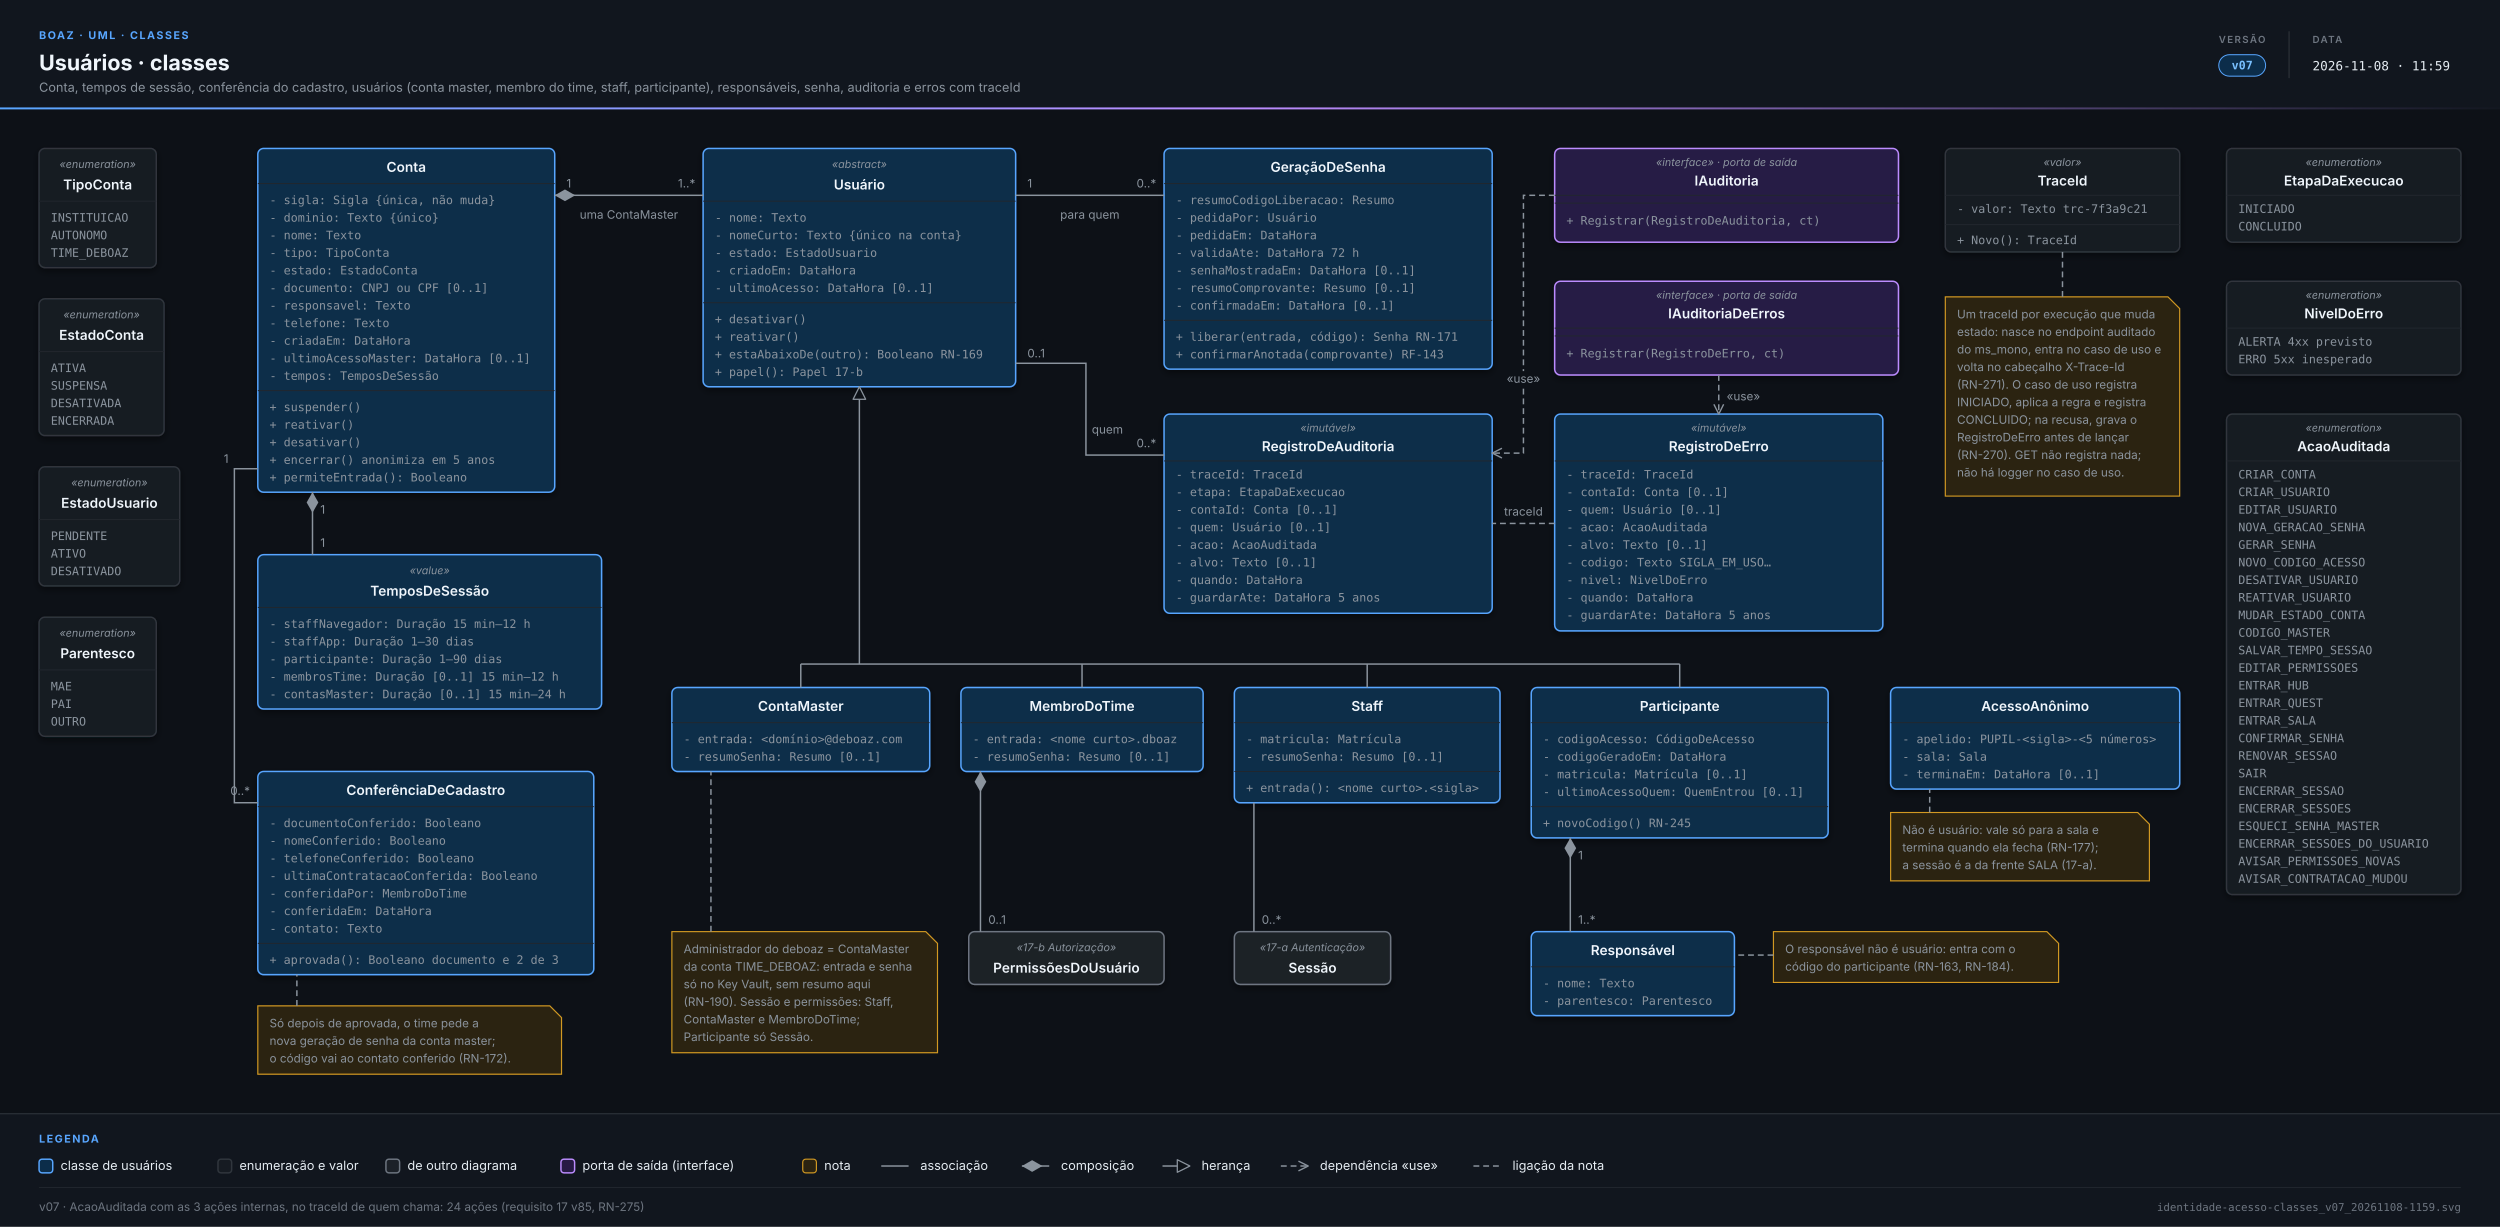
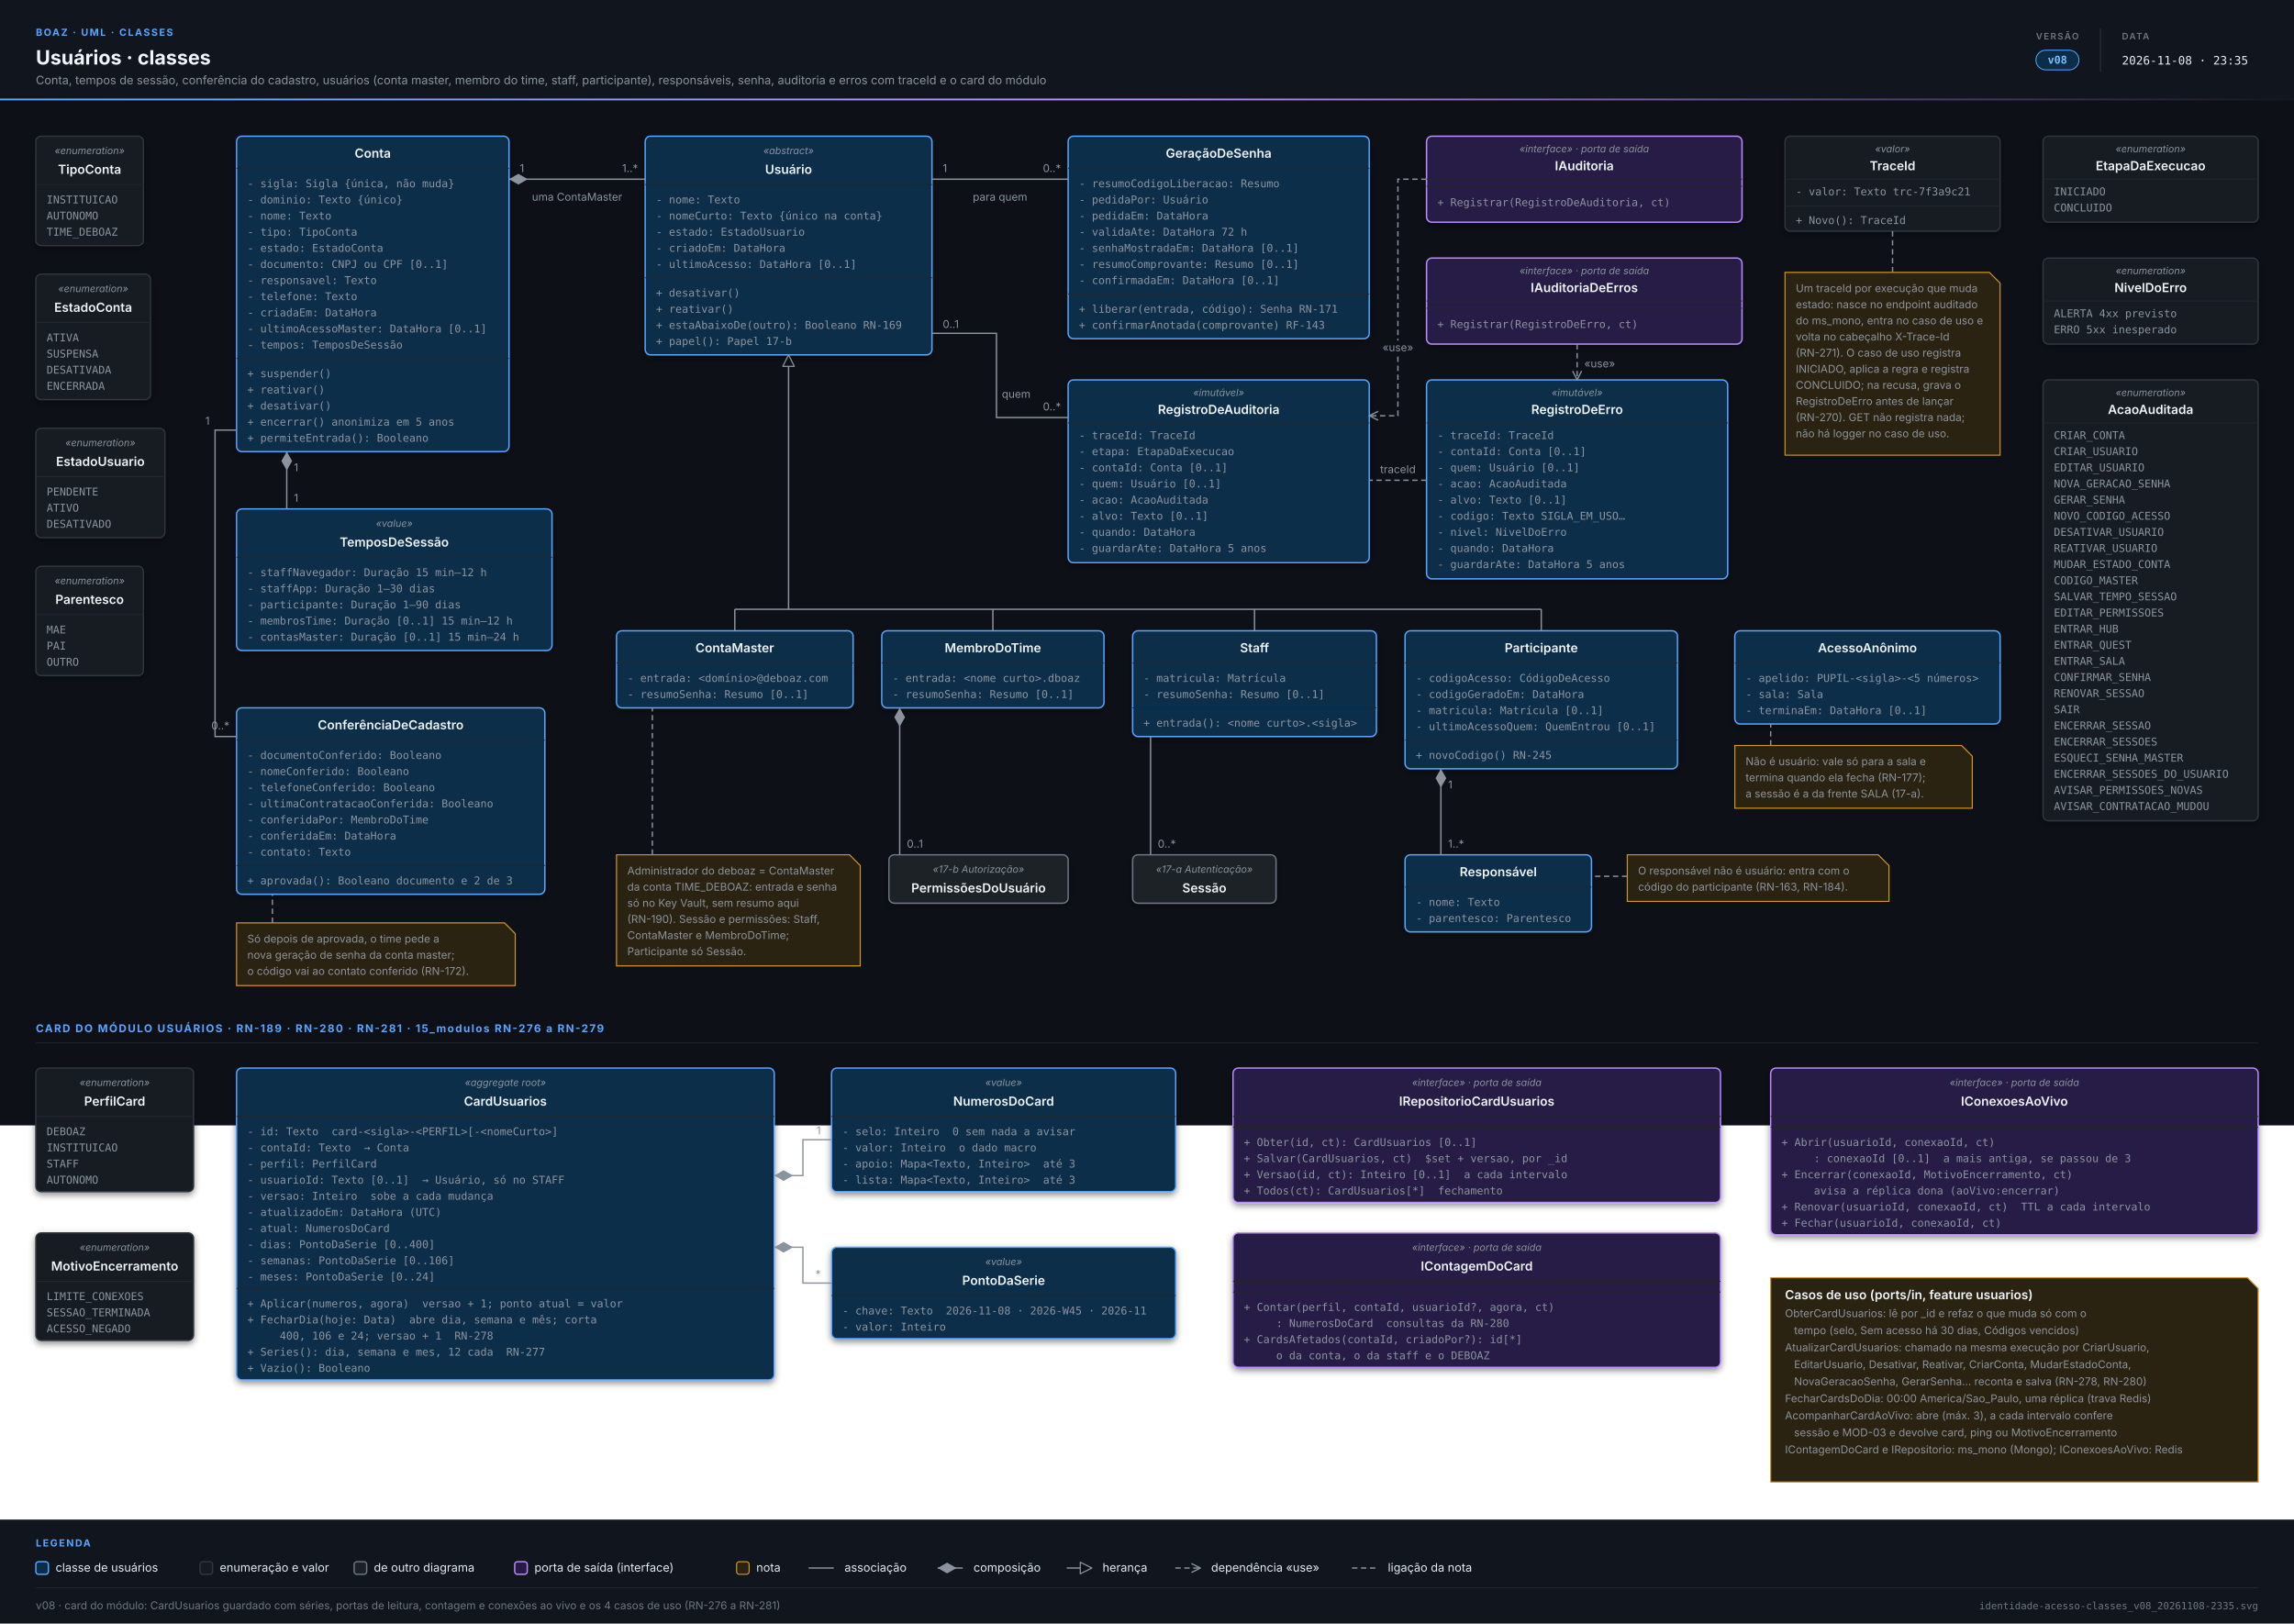
- <svg xmlns="http://www.w3.org/2000/svg" viewBox="0 0 2560 1256" width="2560" height="1256">
+ <svg xmlns="http://www.w3.org/2000/svg" viewBox="0 0 2560 1812" width="2560" height="1812">
  <style>
    /* ── base ─────────────────────────────────────────── */
    .bg            { fill: #0d1117; }
    :root          { background: #0d1117; } /* aberto sozinho no navegador, o fundo escuro cobre a janela toda */
    text           { font-family: Inter, "Segoe UI", Roboto, "Helvetica Neue", Helvetica, Arial, sans-serif; font-size: 13px; fill: #e6edf3; }
    .title         { font-size: 22px; font-weight: 700; fill: #f0f6fc; }
    .subtitle      { font-size: 13px; fill: #8b949e; }
    .section       { font-size: 12px; font-weight: 700; letter-spacing: 0.12em; fill: #58a6ff; }
    .label         { font-size: 13px; fill: #e6edf3; }
    .label-strong  { font-size: 14px; font-weight: 600; fill: #f0f6fc; }
    .label-underline { text-decoration: underline; }
    .muted         { font-size: 12px; fill: #8b949e; }
    .mono          { font-family: "JetBrains Mono", "SF Mono", Menlo, Consolas, monospace; font-size: 12px; fill: #8b949e; }
    .divider       { stroke: #21262d; stroke-width: 1; }
    .panel         { fill: #10151c; stroke: #21262d; stroke-width: 1; }

    /* ── nós: uma cor por papel, no máximo 4 por diagrama ── */
    .node          { fill: #161b22; stroke: #30363d; stroke-width: 1.5; }
    .node-face     { fill: #21262d; stroke: #30363d; stroke-width: 1.5; stroke-linejoin: round; }
    .node-blue     { fill: #0c2d4a; stroke: #58a6ff; stroke-width: 1.5; }
    .node-green    { fill: #0f2e1b; stroke: #3fb950; stroke-width: 1.5; }
    .node-purple   { fill: #271a45; stroke: #bc8cff; stroke-width: 1.5; }
    .node-orange   { fill: #3a2410; stroke: #f0883e; stroke-width: 1.5; }
    .node-red      { fill: #3b1219; stroke: #f85149; stroke-width: 1.5; }
    .node-external { fill: #1c2128; stroke: #6e7681; stroke-width: 1.5; }

    /* ── fronteiras (conta, região, rede, módulo) ─────── */
    .boundary       { fill: #161b22; fill-opacity: 0.35; stroke: #484f58; stroke-width: 1.2; stroke-dasharray: 6 4; }
    .boundary-label { font-size: 11px; font-weight: 600; letter-spacing: 0.08em; fill: #8b949e; }

    /* ── arestas e comunicação ─────────────────────────── */
    .edge          { fill: none; stroke: #8b949e; stroke-width: 1.5; }
    .edge-accent   { fill: none; stroke: #58a6ff; stroke-width: 1.8; }
    .edge-async    { stroke-dasharray: 6 4; }
    .edge-data     { stroke-dasharray: 1 5; stroke-linecap: round; stroke-width: 2.2; }
    .edge-label-bg { fill: #0d1117; }
    .arrow-head    { fill: #8b949e; }
    .arrow-accent  { fill: #58a6ff; }
    .lifeline      { stroke: #30363d; stroke-width: 1.2; stroke-dasharray: 4 4; }
    .chip          { fill: #21262d; stroke: #30363d; stroke-width: 1; }
    .chip-text     { font-family: "JetBrains Mono", "SF Mono", Menlo, Consolas, monospace; font-size: 11px; fill: #c9d1d9; }

    /* ── ícones neutros (#ic-*, #uml-*) ───────────────── */
    .ico           { fill: none; stroke: #c9d1d9; stroke-width: 1.5; stroke-linecap: round; stroke-linejoin: round; }
    .ico-fill      { fill: #c9d1d9; }
    .ico-solid     { fill: #161b22; stroke: #c9d1d9; stroke-width: 1.5; stroke-linejoin: round; }

    /* ── notação UML ───────────────────────────────────── */
    .ink           { fill: #e6edf3; }
    .ink-ring      { fill: none; stroke: #e6edf3; stroke-width: 1.5; }
    .node-note     { fill: #2b2311; stroke: #d29922; stroke-width: 1.2; }
    .uml-keyword   { font-size: 11px; font-style: italic; fill: #8b949e; }
    .activation    { fill: #21262d; stroke: #8b949e; stroke-width: 1.2; }
    .frame-tag     { fill: #21262d; stroke: #484f58; stroke-width: 1.2; }
    .frame-op      { font-size: 11px; font-weight: 700; fill: #c9d1d9; }
    .arrow-open    { fill: none; stroke: #8b949e; stroke-width: 1.4; stroke-linejoin: round; }
    .arrow-hollow  { fill: #0d1117; stroke: #8b949e; stroke-width: 1.2; stroke-linejoin: round; }

    /* ── marca d'água: topo e rodapé (seção 7) ────────── */
    .wm-band       { fill: #11161e; }
    .wm-accent     { fill: url(#marca-acento); }
    .wm-sep        { stroke: #30363d; stroke-width: 1; }
    .wm-frame      { fill: none; stroke: #30363d; stroke-width: 1; }
    .wm-eyebrow    { font-size: 11px; font-weight: 700; letter-spacing: 0.14em; fill: #58a6ff; }
    .wm-meta-label { font-size: 10px; font-weight: 600; letter-spacing: 0.14em; fill: #6e7681; }
    .wm-meta-value { font-family: "JetBrains Mono", "SF Mono", Menlo, Consolas, monospace; font-size: 13px; fill: #e6edf3; }
    .wm-badge      { fill: #0c2d4a; stroke: #58a6ff; stroke-width: 1; }
    .wm-badge-text { font-family: "JetBrains Mono", "SF Mono", Menlo, Consolas, monospace; font-size: 12px; font-weight: 700; fill: #79c0ff; }
    .wm-file       { font-family: "JetBrains Mono", "SF Mono", Menlo, Consolas, monospace; font-size: 11px; fill: #6e7681; }
    .footer        { font-size: 12px; fill: #6e7681; }
  </style>
  <defs>
    <marker id="seta" viewBox="0 0 10 10" refX="9" refY="5" markerWidth="7" markerHeight="7" orient="auto-start-reverse">
      <path d="M0,0 L10,5 L0,10 z" class="arrow-head" />
    </marker>
    <marker id="seta-destaque" viewBox="0 0 10 10" refX="9" refY="5" markerWidth="7" markerHeight="7" orient="auto-start-reverse">
      <path d="M0,0 L10,5 L0,10 z" class="arrow-accent" />
    </marker>
    <marker id="seta-aberta" viewBox="-1 -1 12 12" refX="10" refY="5" markerWidth="8" markerHeight="8" orient="auto-start-reverse">
      <path d="M0,0 L10,5 L0,10" class="arrow-open" />
    </marker>
    <marker id="heranca" viewBox="-1 -1 14 14" refX="12" refY="6" markerWidth="10" markerHeight="10" orient="auto-start-reverse">
      <path d="M0,0 L12,6 L0,12 z" class="arrow-hollow" />
    </marker>
    <marker id="extensao" viewBox="-1 -1 14 14" refX="12" refY="6" markerWidth="10" markerHeight="10" orient="auto-start-reverse">
      <path d="M0,0 L12,6 L0,12 z" class="arrow-head" />
    </marker>
    <marker id="composicao" viewBox="-1 -1 16 10" refX="14" refY="4" markerWidth="16" markerHeight="11" orient="auto-start-reverse">
      <path d="M0,4 L7,0 L14,4 L7,8 z" class="arrow-head" />
    </marker>
    <marker id="agregacao" viewBox="-1 -1 16 10" refX="14" refY="4" markerWidth="16" markerHeight="11" orient="auto-start-reverse">
      <path d="M0,4 L7,0 L14,4 L7,8 z" class="arrow-hollow" />
    </marker>
    <marker id="er-um" viewBox="0 0 16 12" refX="16" refY="6" markerWidth="16" markerHeight="12" markerUnits="userSpaceOnUse" orient="auto-start-reverse">
      <path d="M6,0 V12 M10,0 V12" class="arrow-open" />
    </marker>
    <marker id="er-muitos" viewBox="0 0 16 12" refX="16" refY="6" markerWidth="16" markerHeight="12" markerUnits="userSpaceOnUse" orient="auto-start-reverse">
      <path d="M4,0 V12 M6,6 L16,0 M6,6 L16,12" class="arrow-open" />
    </marker>
    <filter id="sombra" x="-10%" y="-10%" width="120%" height="140%">
      <feDropShadow dx="0" dy="3" stdDeviation="4" flood-color="#000000" flood-opacity="0.45" />
    </filter>
    <linearGradient id="marca-acento" x1="0" y1="0" x2="1" y2="0">
      <stop offset="0" stop-color="#58a6ff" />
      <stop offset="0.5" stop-color="#bc8cff" />
      <stop offset="1" stop-color="#bc8cff" stop-opacity="0" />
    </linearGradient>
  </defs>
  <rect class="bg" x="0" y="0" width="2560" height="1256" />
  <g id="marca-topo">
    <rect class="wm-band" x="0" y="0" width="2560" height="112" />
    <rect class="wm-accent" x="0" y="110" width="2560" height="2" />
    <text class="wm-eyebrow" x="40" y="40">BOAZ · UML · CLASSES</text>
    <text class="title" x="40" y="72">Usuários · classes</text>
-     <text class="subtitle" x="40" y="94">Conta, tempos de sessão, conferência do cadastro, usuários (conta master, membro do time, staff, participante), responsáveis, senha, auditoria e erros com traceId</text>
+     <text class="subtitle" x="40" y="94">Conta, tempos de sessão, conferência do cadastro, usuários (conta master, membro do time, staff, participante), responsáveis, senha, auditoria e erros com traceId e o card do módulo</text>
    <text class="wm-meta-label" x="2272" y="44">VERSÃO</text>
    <rect class="wm-badge" x="2272" y="56" width="48" height="22" rx="11" />
-     <text class="wm-badge-text" x="2296" y="71" text-anchor="middle">v07</text>
+     <text class="wm-badge-text" x="2296" y="71" text-anchor="middle">v08</text>
    <line class="wm-sep" x1="2344" y1="32" x2="2344" y2="80" />
    <text class="wm-meta-label" x="2368" y="44">DATA</text>
-     <text class="wm-meta-value" x="2368" y="72">2026-11-08 · 11:59</text>
+     <text class="wm-meta-value" x="2368" y="72">2026-11-08 · 23:35</text>
  </g>
  <g id="desenho" transform="translate(0,152)">
    <g id="tipo-conta" filter="url(#sombra)">
      <rect class="node" x="40" y="0" width="120" height="122" rx="6" />
    </g>
    <text class="uml-keyword" x="100.0" y="20" text-anchor="middle">«enumeration»</text>
    <text class="label-strong" x="100.0" y="42" text-anchor="middle">TipoConta</text>
    <line class="divider" x1="40" y1="54" x2="160" y2="54" />
    <text class="mono" x="52" y="75">INSTITUICAO</text>
    <text class="mono" x="52" y="93">AUTONOMO</text>
    <text class="mono" x="52" y="111">TIME_DEBOAZ</text>
    <g id="estado-conta" filter="url(#sombra)">
      <rect class="node" x="40" y="154" width="128" height="140" rx="6" />
    </g>
    <text class="uml-keyword" x="104.0" y="174" text-anchor="middle">«enumeration»</text>
    <text class="label-strong" x="104.0" y="196" text-anchor="middle">EstadoConta</text>
    <line class="divider" x1="40" y1="208" x2="168" y2="208" />
    <text class="mono" x="52" y="229">ATIVA</text>
    <text class="mono" x="52" y="247">SUSPENSA</text>
    <text class="mono" x="52" y="265">DESATIVADA</text>
    <text class="mono" x="52" y="283">ENCERRADA</text>
    <g id="estado-usuario" filter="url(#sombra)">
      <rect class="node" x="40" y="326" width="144" height="122" rx="6" />
    </g>
    <text class="uml-keyword" x="112.0" y="346" text-anchor="middle">«enumeration»</text>
    <text class="label-strong" x="112.0" y="368" text-anchor="middle">EstadoUsuario</text>
    <line class="divider" x1="40" y1="380" x2="184" y2="380" />
    <text class="mono" x="52" y="401">PENDENTE</text>
    <text class="mono" x="52" y="419">ATIVO</text>
    <text class="mono" x="52" y="437">DESATIVADO</text>
    <g id="parentesco" filter="url(#sombra)">
      <rect class="node" x="40" y="480" width="120" height="122" rx="6" />
    </g>
    <text class="uml-keyword" x="100.0" y="500" text-anchor="middle">«enumeration»</text>
    <text class="label-strong" x="100.0" y="522" text-anchor="middle">Parentesco</text>
    <line class="divider" x1="40" y1="534" x2="160" y2="534" />
    <text class="mono" x="52" y="555">MAE</text>
    <text class="mono" x="52" y="573">PAI</text>
    <text class="mono" x="52" y="591">OUTRO</text>
    <g id="conta" filter="url(#sombra)">
      <rect class="node-blue" x="264" y="0" width="304" height="352" rx="6" />
    </g>
    <text class="label-strong" x="416.0" y="24" text-anchor="middle">Conta</text>
    <line class="divider" x1="264" y1="36" x2="568" y2="36" />
    <text class="mono" x="276" y="57">- sigla: Sigla {única, não muda}</text>
    <text class="mono" x="276" y="75">- dominio: Texto {único}</text>
    <text class="mono" x="276" y="93">- nome: Texto</text>
    <text class="mono" x="276" y="111">- tipo: TipoConta</text>
    <text class="mono" x="276" y="129">- estado: EstadoConta</text>
    <text class="mono" x="276" y="147">- documento: CNPJ ou CPF [0..1]</text>
    <text class="mono" x="276" y="165">- responsavel: Texto</text>
    <text class="mono" x="276" y="183">- telefone: Texto</text>
    <text class="mono" x="276" y="201">- criadaEm: DataHora</text>
    <text class="mono" x="276" y="219">- ultimoAcessoMaster: DataHora [0..1]</text>
    <text class="mono" x="276" y="237">- tempos: TemposDeSessão</text>
    <line class="divider" x1="264" y1="248" x2="568" y2="248" />
    <text class="mono" x="276" y="269">+ suspender()</text>
    <text class="mono" x="276" y="287">+ reativar()</text>
    <text class="mono" x="276" y="305">+ desativar()</text>
    <text class="mono" x="276" y="323">+ encerrar()  anonimiza em 5 anos</text>
    <text class="mono" x="276" y="341">+ permiteEntrada(): Booleano</text>
    <g id="tempos" filter="url(#sombra)">
      <rect class="node-blue" x="264" y="416" width="352" height="158" rx="6" />
    </g>
    <text class="uml-keyword" x="440.0" y="436" text-anchor="middle">«value»</text>
    <text class="label-strong" x="440.0" y="458" text-anchor="middle">TemposDeSessão</text>
    <line class="divider" x1="264" y1="470" x2="616" y2="470" />
    <text class="mono" x="276" y="491">- staffNavegador: Duração  15 min–12 h</text>
    <text class="mono" x="276" y="509">- staffApp: Duração  1–30 dias</text>
    <text class="mono" x="276" y="527">- participante: Duração  1–90 dias</text>
    <text class="mono" x="276" y="545">- membrosTime: Duração [0..1]  15 min–12 h</text>
    <text class="mono" x="276" y="563">- contasMaster: Duração [0..1]  15 min–24 h</text>
    <g id="conferencia" filter="url(#sombra)">
      <rect class="node-blue" x="264" y="638" width="344" height="208" rx="6" />
    </g>
    <text class="label-strong" x="436.0" y="662" text-anchor="middle">ConferênciaDeCadastro</text>
    <line class="divider" x1="264" y1="674" x2="608" y2="674" />
    <text class="mono" x="276" y="695">- documentoConferido: Booleano</text>
    <text class="mono" x="276" y="713">- nomeConferido: Booleano</text>
    <text class="mono" x="276" y="731">- telefoneConferido: Booleano</text>
    <text class="mono" x="276" y="749">- ultimaContratacaoConferida: Booleano</text>
    <text class="mono" x="276" y="767">- conferidaPor: MembroDoTime</text>
    <text class="mono" x="276" y="785">- conferidaEm: DataHora</text>
    <text class="mono" x="276" y="803">- contato: Texto</text>
    <line class="divider" x1="264" y1="814" x2="608" y2="814" />
    <text class="mono" x="276" y="835">+ aprovada(): Booleano  documento e 2 de 3</text>
    <g id="usuario" filter="url(#sombra)">
      <rect class="node-blue" x="720" y="0" width="320" height="244" rx="6" />
    </g>
    <text class="uml-keyword" x="880.0" y="20" text-anchor="middle">«abstract»</text>
    <text class="label-strong" x="880.0" y="42" text-anchor="middle">Usuário</text>
    <line class="divider" x1="720" y1="54" x2="1040" y2="54" />
    <text class="mono" x="732" y="75">- nome: Texto</text>
    <text class="mono" x="732" y="93">- nomeCurto: Texto {único na conta}</text>
    <text class="mono" x="732" y="111">- estado: EstadoUsuario</text>
    <text class="mono" x="732" y="129">- criadoEm: DataHora</text>
    <text class="mono" x="732" y="147">- ultimoAcesso: DataHora [0..1]</text>
    <line class="divider" x1="720" y1="158" x2="1040" y2="158" />
    <text class="mono" x="732" y="179">+ desativar()</text>
    <text class="mono" x="732" y="197">+ reativar()</text>
    <text class="mono" x="732" y="215">+ estaAbaixoDe(outro): Booleano  RN-169</text>
    <text class="mono" x="732" y="233">+ papel(): Papel  17-b</text>
    <g id="geracao" filter="url(#sombra)">
      <rect class="node-blue" x="1192" y="0" width="336" height="226" rx="6" />
    </g>
    <text class="label-strong" x="1360.0" y="24" text-anchor="middle">GeraçãoDeSenha</text>
    <line class="divider" x1="1192" y1="36" x2="1528" y2="36" />
    <text class="mono" x="1204" y="57">- resumoCodigoLiberacao: Resumo</text>
    <text class="mono" x="1204" y="75">- pedidaPor: Usuário</text>
    <text class="mono" x="1204" y="93">- pedidaEm: DataHora</text>
    <text class="mono" x="1204" y="111">- validaAte: DataHora  72 h</text>
    <text class="mono" x="1204" y="129">- senhaMostradaEm: DataHora [0..1]</text>
    <text class="mono" x="1204" y="147">- resumoComprovante: Resumo [0..1]</text>
    <text class="mono" x="1204" y="165">- confirmadaEm: DataHora [0..1]</text>
    <line class="divider" x1="1192" y1="176" x2="1528" y2="176" />
    <text class="mono" x="1204" y="197">+ liberar(entrada, código): Senha  RN-171</text>
    <text class="mono" x="1204" y="215">+ confirmarAnotada(comprovante)  RF-143</text>
    <g id="auditoria" filter="url(#sombra)">
      <rect class="node-blue" x="1192" y="272" width="336" height="204" rx="6" />
    </g>
    <text class="uml-keyword" x="1360.0" y="290" text-anchor="middle">«imutável»</text>
    <text class="label-strong" x="1360.0" y="310" text-anchor="middle">RegistroDeAuditoria</text>
    <line class="divider" x1="1192" y1="320" x2="1528" y2="320" />
    <text class="mono" x="1204" y="338">- traceId: TraceId</text>
    <text class="mono" x="1204" y="356">- etapa: EtapaDaExecucao</text>
    <text class="mono" x="1204" y="374">- contaId: Conta [0..1]</text>
    <text class="mono" x="1204" y="392">- quem: Usuário [0..1]</text>
    <text class="mono" x="1204" y="410">- acao: AcaoAuditada</text>
    <text class="mono" x="1204" y="428">- alvo: Texto [0..1]</text>
    <text class="mono" x="1204" y="446">- quando: DataHora</text>
    <text class="mono" x="1204" y="464">- guardarAte: DataHora  5 anos</text>
    <g id="registro-erro" filter="url(#sombra)">
      <rect class="node-blue" x="1592" y="272" width="336" height="222" rx="6" />
    </g>
    <text class="uml-keyword" x="1760.0" y="290" text-anchor="middle">«imutável»</text>
    <text class="label-strong" x="1760.0" y="310" text-anchor="middle">RegistroDeErro</text>
    <line class="divider" x1="1592" y1="320" x2="1928" y2="320" />
    <text class="mono" x="1604" y="338">- traceId: TraceId</text>
    <text class="mono" x="1604" y="356">- contaId: Conta [0..1]</text>
    <text class="mono" x="1604" y="374">- quem: Usuário [0..1]</text>
    <text class="mono" x="1604" y="392">- acao: AcaoAuditada</text>
    <text class="mono" x="1604" y="410">- alvo: Texto [0..1]</text>
    <text class="mono" x="1604" y="428">- codigo: Texto  SIGLA_EM_USO…</text>
    <text class="mono" x="1604" y="446">- nivel: NivelDoErro</text>
    <text class="mono" x="1604" y="464">- quando: DataHora</text>
    <text class="mono" x="1604" y="482">- guardarAte: DataHora  5 anos</text>
    <g id="porta-auditoria" filter="url(#sombra)">
      <rect class="node-purple" x="1592" y="0" width="352" height="96" rx="6" />
    </g>
    <text class="uml-keyword" x="1768.0" y="18" text-anchor="middle">«interface» · porta de saída</text>
    <text class="label-strong" x="1768.0" y="38" text-anchor="middle">IAuditoria</text>
    <line class="divider" x1="1592" y1="48" x2="1944" y2="48" />
    <line class="divider" x1="1592" y1="56" x2="1944" y2="56" />
    <text class="mono" x="1604" y="78">+ Registrar(RegistroDeAuditoria, ct)</text>
    <g id="porta-auditoria-erros" filter="url(#sombra)">
      <rect class="node-purple" x="1592" y="136" width="352" height="96" rx="6" />
    </g>
    <text class="uml-keyword" x="1768.0" y="154" text-anchor="middle">«interface» · porta de saída</text>
    <text class="label-strong" x="1768.0" y="174" text-anchor="middle">IAuditoriaDeErros</text>
    <line class="divider" x1="1592" y1="184" x2="1944" y2="184" />
    <line class="divider" x1="1592" y1="192" x2="1944" y2="192" />
    <text class="mono" x="1604" y="214">+ Registrar(RegistroDeErro, ct)</text>
    <g id="trace-id" filter="url(#sombra)">
      <rect class="node" x="1992" y="0" width="240" height="106" rx="6" />
    </g>
    <text class="uml-keyword" x="2112.0" y="18" text-anchor="middle">«valor»</text>
    <text class="label-strong" x="2112.0" y="38" text-anchor="middle">TraceId</text>
    <line class="divider" x1="1992" y1="48" x2="2232" y2="48" />
    <text class="mono" x="2004" y="66">- valor: Texto  trc-7f3a9c21</text>
    <line class="divider" x1="1992" y1="78" x2="2232" y2="78" />
    <text class="mono" x="2004" y="98">+ Novo(): TraceId</text>
    <g id="etapa-execucao" filter="url(#sombra)">
      <rect class="node" x="2280" y="0" width="240" height="96" rx="6" />
    </g>
    <text class="uml-keyword" x="2400.0" y="18" text-anchor="middle">«enumeration»</text>
    <text class="label-strong" x="2400.0" y="38" text-anchor="middle">EtapaDaExecucao</text>
    <line class="divider" x1="2280" y1="48" x2="2520" y2="48" />
    <text class="mono" x="2292" y="66">INICIADO</text>
    <text class="mono" x="2292" y="84">CONCLUIDO</text>
    <g id="nivel-erro" filter="url(#sombra)">
      <rect class="node" x="2280" y="136" width="240" height="96" rx="6" />
    </g>
    <text class="uml-keyword" x="2400.0" y="154" text-anchor="middle">«enumeration»</text>
    <text class="label-strong" x="2400.0" y="174" text-anchor="middle">NivelDoErro</text>
    <line class="divider" x1="2280" y1="184" x2="2520" y2="184" />
    <text class="mono" x="2292" y="202">ALERTA  4xx previsto</text>
    <text class="mono" x="2292" y="220">ERRO  5xx inesperado</text>
    <g id="acao-auditada" filter="url(#sombra)">
      <rect class="node" x="2280" y="272" width="240" height="492" rx="6" />
    </g>
    <text class="uml-keyword" x="2400.0" y="290" text-anchor="middle">«enumeration»</text>
    <text class="label-strong" x="2400.0" y="310" text-anchor="middle">AcaoAuditada</text>
    <line class="divider" x1="2280" y1="320" x2="2520" y2="320" />
    <text class="mono" x="2292" y="338">CRIAR_CONTA</text>
    <text class="mono" x="2292" y="356">CRIAR_USUARIO</text>
    <text class="mono" x="2292" y="374">EDITAR_USUARIO</text>
    <text class="mono" x="2292" y="392">NOVA_GERACAO_SENHA</text>
    <text class="mono" x="2292" y="410">GERAR_SENHA</text>
    <text class="mono" x="2292" y="428">NOVO_CODIGO_ACESSO</text>
    <text class="mono" x="2292" y="446">DESATIVAR_USUARIO</text>
    <text class="mono" x="2292" y="464">REATIVAR_USUARIO</text>
    <text class="mono" x="2292" y="482">MUDAR_ESTADO_CONTA</text>
    <text class="mono" x="2292" y="500">CODIGO_MASTER</text>
    <text class="mono" x="2292" y="518">SALVAR_TEMPO_SESSAO</text>
    <text class="mono" x="2292" y="536">EDITAR_PERMISSOES</text>
    <text class="mono" x="2292" y="554">ENTRAR_HUB</text>
    <text class="mono" x="2292" y="572">ENTRAR_QUEST</text>
    <text class="mono" x="2292" y="590">ENTRAR_SALA</text>
    <text class="mono" x="2292" y="608">CONFIRMAR_SENHA</text>
    <text class="mono" x="2292" y="626">RENOVAR_SESSAO</text>
    <text class="mono" x="2292" y="644">SAIR</text>
    <text class="mono" x="2292" y="662">ENCERRAR_SESSAO</text>
    <text class="mono" x="2292" y="680">ENCERRAR_SESSOES</text>
    <text class="mono" x="2292" y="698">ESQUECI_SENHA_MASTER</text>
    <text class="mono" x="2292" y="716">ENCERRAR_SESSOES_DO_USUARIO</text>
    <text class="mono" x="2292" y="734">AVISAR_PERMISSOES_NOVAS</text>
    <text class="mono" x="2292" y="752">AVISAR_CONTRATACAO_MUDOU</text>
    <path class="edge edge-async" d="M1592,48 L1560,48 L1560,312 L1528,312" marker-end="url(#seta-aberta)" />
    <rect class="edge-label-bg" x="1534" y="228" width="52" height="16" />
    <text class="muted" x="1560" y="240" text-anchor="middle">«use»</text>
    <path class="edge edge-async" d="M1760,232 L1760,272" marker-end="url(#seta-aberta)" />
    <text class="muted" x="1768" y="258" text-anchor="start">«use»</text>
    <path class="edge edge-async" d="M1592,384 L1528,384" />
    <rect class="edge-label-bg" x="1534" y="364" width="52" height="16" />
    <text class="muted" x="1560" y="376" text-anchor="middle">traceId</text>
    <path class="node-note" d="M1992,152 H2220 L2232,164 V356 H1992 Z" />
    <text class="muted" x="2004" y="174" text-anchor="start">Um traceId por execução que muda</text>
    <text class="muted" x="2004" y="192" text-anchor="start">estado: nasce no endpoint auditado</text>
    <text class="muted" x="2004" y="210" text-anchor="start">do ms_mono, entra no caso de uso e</text>
    <text class="muted" x="2004" y="228" text-anchor="start">volta no cabeçalho X-Trace-Id</text>
    <text class="muted" x="2004" y="246" text-anchor="start">(RN-271). O caso de uso registra</text>
    <text class="muted" x="2004" y="264" text-anchor="start">INICIADO, aplica a regra e registra</text>
    <text class="muted" x="2004" y="282" text-anchor="start">CONCLUIDO; na recusa, grava o</text>
    <text class="muted" x="2004" y="300" text-anchor="start">RegistroDeErro antes de lançar</text>
    <text class="muted" x="2004" y="318" text-anchor="start">(RN-270). GET não registra nada;</text>
    <text class="muted" x="2004" y="336" text-anchor="start">não há logger no caso de uso.</text>
    <path class="edge edge-async" d="M2112,152 L2112,106" />
    <g id="master" filter="url(#sombra)">
      <rect class="node-blue" x="688" y="552" width="264" height="86" rx="6" />
    </g>
    <text class="label-strong" x="820.0" y="576" text-anchor="middle">ContaMaster</text>
    <line class="divider" x1="688" y1="588" x2="952" y2="588" />
    <text class="mono" x="700" y="609">- entrada: &lt;domínio&gt;@deboaz.com</text>
    <text class="mono" x="700" y="627">- resumoSenha: Resumo [0..1]</text>
    <g id="membro" filter="url(#sombra)">
      <rect class="node-blue" x="984" y="552" width="248" height="86" rx="6" />
    </g>
    <text class="label-strong" x="1108.0" y="576" text-anchor="middle">MembroDoTime</text>
    <line class="divider" x1="984" y1="588" x2="1232" y2="588" />
    <text class="mono" x="996" y="609">- entrada: &lt;nome curto&gt;.dboaz</text>
    <text class="mono" x="996" y="627">- resumoSenha: Resumo [0..1]</text>
    <g id="staff" filter="url(#sombra)">
      <rect class="node-blue" x="1264" y="552" width="272" height="118" rx="6" />
    </g>
    <text class="label-strong" x="1400.0" y="576" text-anchor="middle">Staff</text>
    <line class="divider" x1="1264" y1="588" x2="1536" y2="588" />
    <text class="mono" x="1276" y="609">- matricula: Matrícula</text>
    <text class="mono" x="1276" y="627">- resumoSenha: Resumo [0..1]</text>
    <line class="divider" x1="1264" y1="638" x2="1536" y2="638" />
    <text class="mono" x="1276" y="659">+ entrada(): &lt;nome curto&gt;.&lt;sigla&gt;</text>
    <g id="participante" filter="url(#sombra)">
      <rect class="node-blue" x="1568" y="552" width="304" height="154" rx="6" />
    </g>
    <text class="label-strong" x="1720.0" y="576" text-anchor="middle">Participante</text>
    <line class="divider" x1="1568" y1="588" x2="1872" y2="588" />
    <text class="mono" x="1580" y="609">- codigoAcesso: CódigoDeAcesso</text>
    <text class="mono" x="1580" y="627">- codigoGeradoEm: DataHora</text>
    <text class="mono" x="1580" y="645">- matricula: Matrícula [0..1]</text>
    <text class="mono" x="1580" y="663">- ultimoAcessoQuem: QuemEntrou [0..1]</text>
    <line class="divider" x1="1568" y1="674" x2="1872" y2="674" />
    <text class="mono" x="1580" y="695">+ novoCodigo()  RN-245</text>
    <path class="edge" d="M820,552 L820,528" />
    <path class="edge" d="M1108,552 L1108,528" />
    <path class="edge" d="M1400,552 L1400,528" />
    <path class="edge" d="M1720,552 L1720,528" />
    <path class="edge" d="M820,528 L1720,528" />
    <path class="edge" d="M880,528 L880,244" marker-end="url(#heranca)" />
    <g id="responsavel" filter="url(#sombra)">
      <rect class="node-blue" x="1568" y="802" width="208" height="86" rx="6" />
    </g>
    <text class="label-strong" x="1672.0" y="826" text-anchor="middle">Responsável</text>
    <line class="divider" x1="1568" y1="838" x2="1776" y2="838" />
    <text class="mono" x="1580" y="859">- nome: Texto</text>
    <text class="mono" x="1580" y="877">- parentesco: Parentesco</text>
    <g id="anonimo" filter="url(#sombra)">
      <rect class="node-blue" x="1936" y="552" width="296" height="104" rx="6" />
    </g>
    <text class="label-strong" x="2084.0" y="576" text-anchor="middle">AcessoAnônimo</text>
    <line class="divider" x1="1936" y1="588" x2="2232" y2="588" />
    <text class="mono" x="1948" y="609">- apelido: PUPIL-&lt;sigla&gt;-&lt;5 números&gt;</text>
    <text class="mono" x="1948" y="627">- sala: Sala</text>
    <text class="mono" x="1948" y="645">- terminaEm: DataHora [0..1]</text>
    <g id="sessao" filter="url(#sombra)">
      <rect class="node-external" x="1264" y="802" width="160" height="54" rx="6" />
    </g>
    <text class="uml-keyword" x="1344.0" y="822" text-anchor="middle">«17-a Autenticação»</text>
    <text class="label-strong" x="1344.0" y="844" text-anchor="middle">Sessão</text>
    <g id="permissoes" filter="url(#sombra)">
      <rect class="node-external" x="992" y="802" width="200" height="54" rx="6" />
    </g>
    <text class="uml-keyword" x="1092.0" y="822" text-anchor="middle">«17-b Autorização»</text>
    <text class="label-strong" x="1092.0" y="844" text-anchor="middle">PermissõesDoUsuário</text>
    <path class="edge" d="M568,48 L720,48" marker-start="url(#composicao)" />
    <text class="muted" x="580" y="40" text-anchor="start">1</text>
    <text class="muted" x="712" y="40" text-anchor="end">1..*</text>
    <text class="muted" x="644" y="72" text-anchor="middle">uma ContaMaster</text>
    <path class="edge" d="M320,352 L320,416" marker-start="url(#composicao)" />
    <text class="muted" x="328" y="374" text-anchor="start">1</text>
    <text class="muted" x="328" y="408" text-anchor="start">1</text>
    <path class="edge" d="M264,328 L240,328 L240,670 L264,670" />
    <text class="muted" x="234" y="322" text-anchor="end">1</text>
    <text class="muted" x="256" y="662" text-anchor="end">0..*</text>
    <path class="edge" d="M1040,48 L1192,48" />
    <text class="muted" x="1052" y="40" text-anchor="start">1</text>
    <text class="muted" x="1184" y="40" text-anchor="end">0..*</text>
    <text class="muted" x="1116" y="72" text-anchor="middle">para quem</text>
    <path class="edge" d="M1040,220 L1112,220 L1112,314 L1192,314" />
    <text class="muted" x="1052" y="214" text-anchor="start">0..1</text>
    <text class="muted" x="1184" y="306" text-anchor="end">0..*</text>
    <text class="muted" x="1118" y="292" text-anchor="start">quem</text>
    <path class="edge" d="M1608,706 L1608,802" marker-start="url(#composicao)" />
    <text class="muted" x="1616" y="728" text-anchor="start">1</text>
    <text class="muted" x="1616" y="794" text-anchor="start">1..*</text>
    <path class="edge" d="M1284,670 L1284,802" />
    <text class="muted" x="1292" y="794" text-anchor="start">0..*</text>
    <path class="edge" d="M1004,638 L1004,802" marker-start="url(#composicao)" />
    <text class="muted" x="1012" y="794" text-anchor="start">0..1</text>
    <path class="node-note" d="M1816,802 H2096 L2108,814 V854 H1816 Z" />
    <text class="muted" x="1828" y="824" text-anchor="start">O responsável não é usuário: entra com o</text>
    <text class="muted" x="1828" y="842" text-anchor="start">código do participante (RN-163, RN-184).</text>
    <path class="edge edge-async" d="M1816,826 L1776,826" />
    <path class="node-note" d="M1936,680 H2189 L2201,692 V750 H1936 Z" />
    <text class="muted" x="1948" y="702" text-anchor="start">Não é usuário: vale só para a sala e</text>
    <text class="muted" x="1948" y="720" text-anchor="start">termina quando ela fecha (RN-177);</text>
    <text class="muted" x="1948" y="738" text-anchor="start">a sessão é a da frente SALA (17-a).</text>
    <path class="edge edge-async" d="M1976,680 L1976,656" />
    <path class="node-note" d="M688,802 H948 L960,814 V926 H688 Z" />
    <text class="muted" x="700" y="824" text-anchor="start">Administrador do deboaz = ContaMaster</text>
    <text class="muted" x="700" y="842" text-anchor="start">da conta TIME_DEBOAZ: entrada e senha</text>
    <text class="muted" x="700" y="860" text-anchor="start">só no Key Vault, sem resumo aqui</text>
    <text class="muted" x="700" y="878" text-anchor="start">(RN-190). Sessão e permissões: Staff,</text>
    <text class="muted" x="700" y="896" text-anchor="start">ContaMaster e MembroDoTime;</text>
    <text class="muted" x="700" y="914" text-anchor="start">Participante só Sessão.</text>
    <path class="edge edge-async" d="M728,802 L728,638" />
    <path class="node-note" d="M264,878 H563 L575,890 V948 H264 Z" />
    <text class="muted" x="276" y="900" text-anchor="start">Só depois de aprovada, o time pede a</text>
    <text class="muted" x="276" y="918" text-anchor="start">nova geração de senha da conta master;</text>
    <text class="muted" x="276" y="936" text-anchor="start">o código vai ao contato conferido (RN-172).</text>
    <path class="edge edge-async" d="M304,878 L304,846" />
+     <g id="secao-card">
+       <text class="section" x="40" y="1000">CARD DO MÓDULO USUÁRIOS · RN-189 · RN-280 · RN-281 · 15_modulos RN-276 a RN-279</text>
+       <line class="divider" x1="40" y1="1012" x2="2520" y2="1012" />
+     </g>
+     <g id="perfil-card" filter="url(#sombra)">
+       <rect class="node" x="40" y="1040" width="176" height="138" rx="6" />
+     </g>
+     <text class="uml-keyword" x="128.0" y="1060" text-anchor="middle">«enumeration»</text>
+     <text class="label-strong" x="128.0" y="1082" text-anchor="middle">PerfilCard</text>
+     <line class="divider" x1="40" y1="1094" x2="216" y2="1094" />
+     <text class="mono" x="52" y="1115" xml:space="preserve">DEBOAZ</text>
+     <text class="mono" x="52" y="1133" xml:space="preserve">INSTITUICAO</text>
+     <text class="mono" x="52" y="1151" xml:space="preserve">STAFF</text>
+     <text class="mono" x="52" y="1169" xml:space="preserve">AUTONOMO</text>
+     <g id="motivo-encerramento" filter="url(#sombra)">
+       <rect class="node" x="40" y="1224" width="176" height="120" rx="6" />
+     </g>
+     <text class="uml-keyword" x="128.0" y="1244" text-anchor="middle">«enumeration»</text>
+     <text class="label-strong" x="128.0" y="1266" text-anchor="middle">MotivoEncerramento</text>
+     <line class="divider" x1="40" y1="1278" x2="216" y2="1278" />
+     <text class="mono" x="52" y="1299" xml:space="preserve">LIMITE_CONEXOES</text>
+     <text class="mono" x="52" y="1317" xml:space="preserve">SESSAO_TERMINADA</text>
+     <text class="mono" x="52" y="1335" xml:space="preserve">ACESSO_NEGADO</text>
+     <g id="card-usuarios" filter="url(#sombra)">
+       <rect class="node-blue" x="264" y="1040" width="600" height="348" rx="6" />
+     </g>
+     <text class="uml-keyword" x="564.0" y="1060" text-anchor="middle">«aggregate root»</text>
+     <text class="label-strong" x="564.0" y="1082" text-anchor="middle">CardUsuarios</text>
+     <line class="divider" x1="264" y1="1094" x2="864" y2="1094" />
+     <text class="mono" x="276" y="1115" xml:space="preserve">- id: Texto  card-&lt;sigla&gt;-&lt;PERFIL&gt;[-&lt;nomeCurto&gt;]</text>
+     <text class="mono" x="276" y="1133" xml:space="preserve">- contaId: Texto  → Conta</text>
+     <text class="mono" x="276" y="1151" xml:space="preserve">- perfil: PerfilCard</text>
+     <text class="mono" x="276" y="1169" xml:space="preserve">- usuarioId: Texto [0..1]  → Usuário, só no STAFF</text>
+     <text class="mono" x="276" y="1187" xml:space="preserve">- versao: Inteiro  sobe a cada mudança</text>
+     <text class="mono" x="276" y="1205" xml:space="preserve">- atualizadoEm: DataHora (UTC)</text>
+     <text class="mono" x="276" y="1223" xml:space="preserve">- atual: NumerosDoCard</text>
+     <text class="mono" x="276" y="1241" xml:space="preserve">- dias: PontoDaSerie [0..400]</text>
+     <text class="mono" x="276" y="1259" xml:space="preserve">- semanas: PontoDaSerie [0..106]</text>
+     <text class="mono" x="276" y="1277" xml:space="preserve">- meses: PontoDaSerie [0..24]</text>
+     <line class="divider" x1="264" y1="1286" x2="864" y2="1286" />
+     <text class="mono" x="276" y="1307" xml:space="preserve">+ Aplicar(numeros, agora)  versao + 1; ponto atual = valor</text>
+     <text class="mono" x="276" y="1325" xml:space="preserve">+ FecharDia(hoje: Data)  abre dia, semana e mês; corta</text>
+     <text class="mono" x="276" y="1343" xml:space="preserve">     400, 106 e 24; versao + 1  RN-278</text>
+     <text class="mono" x="276" y="1361" xml:space="preserve">+ Series(): dia, semana e mes, 12 cada  RN-277</text>
+     <text class="mono" x="276" y="1379" xml:space="preserve">+ Vazio(): Booleano</text>
+     <g id="numeros-card" filter="url(#sombra)">
+       <rect class="node-blue" x="928" y="1040" width="384" height="138" rx="6" />
+     </g>
+     <text class="uml-keyword" x="1120.0" y="1060" text-anchor="middle">«value»</text>
+     <text class="label-strong" x="1120.0" y="1082" text-anchor="middle">NumerosDoCard</text>
+     <line class="divider" x1="928" y1="1094" x2="1312" y2="1094" />
+     <text class="mono" x="940" y="1115" xml:space="preserve">- selo: Inteiro  0 sem nada a avisar</text>
+     <text class="mono" x="940" y="1133" xml:space="preserve">- valor: Inteiro  o dado macro</text>
+     <text class="mono" x="940" y="1151" xml:space="preserve">- apoio: Mapa&lt;Texto, Inteiro&gt;  até 3</text>
+     <text class="mono" x="940" y="1169" xml:space="preserve">- lista: Mapa&lt;Texto, Inteiro&gt;  até 3</text>
+     <g id="ponto-serie" filter="url(#sombra)">
+       <rect class="node-blue" x="928" y="1240" width="384" height="102" rx="6" />
+     </g>
+     <text class="uml-keyword" x="1120.0" y="1260" text-anchor="middle">«value»</text>
+     <text class="label-strong" x="1120.0" y="1282" text-anchor="middle">PontoDaSerie</text>
+     <line class="divider" x1="928" y1="1294" x2="1312" y2="1294" />
+     <text class="mono" x="940" y="1315" xml:space="preserve">- chave: Texto  2026-11-08 · 2026-W45 · 2026-11</text>
+     <text class="mono" x="940" y="1333" xml:space="preserve">- valor: Inteiro</text>
+     <path class="edge" d="M864,1160 H896 V1120 H928" marker-start="url(#composicao)" />
+     <path class="edge" d="M864,1240 H896 V1280 H928" />
+     <path class="edge" d="M864,1240 H880" marker-start="url(#composicao)" />
+     <text class="muted" x="916" y="1114" text-anchor="end">1</text>
+     <text class="muted" x="916" y="1274" text-anchor="end">*</text>
+     <g id="porta-repositorio-card" filter="url(#sombra)">
+       <rect class="node-purple" x="1376" y="1040" width="544" height="150" rx="6" />
+     </g>
+     <text class="uml-keyword" x="1648.0" y="1060" text-anchor="middle">«interface» · porta de saída</text>
+     <text class="label-strong" x="1648.0" y="1082" text-anchor="middle">IRepositorioCardUsuarios</text>
+     <line class="divider" x1="1376" y1="1094" x2="1920" y2="1094" />
+     <line class="divider" x1="1376" y1="1106" x2="1920" y2="1106" />
+     <text class="mono" x="1388" y="1127" xml:space="preserve">+ Obter(id, ct): CardUsuarios [0..1]</text>
+     <text class="mono" x="1388" y="1145" xml:space="preserve">+ Salvar(CardUsuarios, ct)  $set + versao, por _id</text>
+     <text class="mono" x="1388" y="1163" xml:space="preserve">+ Versao(id, ct): Inteiro [0..1]  a cada intervalo</text>
+     <text class="mono" x="1388" y="1181" xml:space="preserve">+ Todos(ct): CardUsuarios[*]  fechamento</text>
+     <g id="porta-contagem-card" filter="url(#sombra)">
+       <rect class="node-purple" x="1376" y="1224" width="544" height="150" rx="6" />
+     </g>
+     <text class="uml-keyword" x="1648.0" y="1244" text-anchor="middle">«interface» · porta de saída</text>
+     <text class="label-strong" x="1648.0" y="1266" text-anchor="middle">IContagemDoCard</text>
+     <line class="divider" x1="1376" y1="1278" x2="1920" y2="1278" />
+     <line class="divider" x1="1376" y1="1290" x2="1920" y2="1290" />
+     <text class="mono" x="1388" y="1311" xml:space="preserve">+ Contar(perfil, contaId, usuarioId?, agora, ct)</text>
+     <text class="mono" x="1388" y="1329" xml:space="preserve">     : NumerosDoCard  consultas da RN-280</text>
+     <text class="mono" x="1388" y="1347" xml:space="preserve">+ CardsAfetados(contaId, criadoPor?): id[*]</text>
+     <text class="mono" x="1388" y="1365" xml:space="preserve">     o da conta, o da staff e o DEBOAZ</text>
+     <g id="porta-conexoes-ao-vivo" filter="url(#sombra)">
+       <rect class="node-purple" x="1976" y="1040" width="544" height="186" rx="6" />
+     </g>
+     <text class="uml-keyword" x="2248.0" y="1060" text-anchor="middle">«interface» · porta de saída</text>
+     <text class="label-strong" x="2248.0" y="1082" text-anchor="middle">IConexoesAoVivo</text>
+     <line class="divider" x1="1976" y1="1094" x2="2520" y2="1094" />
+     <line class="divider" x1="1976" y1="1106" x2="2520" y2="1106" />
+     <text class="mono" x="1988" y="1127" xml:space="preserve">+ Abrir(usuarioId, conexaoId, ct)</text>
+     <text class="mono" x="1988" y="1145" xml:space="preserve">     : conexaoId [0..1]  a mais antiga, se passou de 3</text>
+     <text class="mono" x="1988" y="1163" xml:space="preserve">+ Encerrar(conexaoId, MotivoEncerramento, ct)</text>
+     <text class="mono" x="1988" y="1181" xml:space="preserve">     avisa a réplica dona (aoVivo:encerrar)</text>
+     <text class="mono" x="1988" y="1199" xml:space="preserve">+ Renovar(usuarioId, conexaoId, ct)  TTL a cada intervalo</text>
+     <text class="mono" x="1988" y="1217" xml:space="preserve">+ Fechar(usuarioId, conexaoId, ct)</text>
+     <g id="nota-casos-de-uso-card">
+       <path class="node-note" d="M1976,1274 H2508 L2520,1286 V1502 H1976 Z" />
+       <text class="label-strong" x="1992" y="1298" xml:space="preserve">Casos de uso (ports/in, feature usuarios)</text>
+       <text class="muted" x="1992" y="1318" xml:space="preserve">ObterCardUsuarios: lê por _id e refaz o que muda só com o</text>
+       <text class="muted" x="1992" y="1337" xml:space="preserve">   tempo (selo, Sem acesso há 30 dias, Códigos vencidos)</text>
+       <text class="muted" x="1992" y="1356" xml:space="preserve">AtualizarCardUsuarios: chamado na mesma execução por CriarUsuario,</text>
+       <text class="muted" x="1992" y="1375" xml:space="preserve">   EditarUsuario, Desativar, Reativar, CriarConta, MudarEstadoConta,</text>
+       <text class="muted" x="1992" y="1394" xml:space="preserve">   NovaGeracaoSenha, GerarSenha… reconta e salva (RN-278, RN-280)</text>
+       <text class="muted" x="1992" y="1413" xml:space="preserve">FecharCardsDoDia: 00:00 America/Sao_Paulo, uma réplica (trava Redis)</text>
+       <text class="muted" x="1992" y="1432" xml:space="preserve">AcompanharCardAoVivo: abre (máx. 3), a cada intervalo confere</text>
+       <text class="muted" x="1992" y="1451" xml:space="preserve">   sessão e MOD-03 e devolve card, ping ou MotivoEncerramento</text>
+       <text class="muted" x="1992" y="1470" xml:space="preserve">IContagemDoCard e IRepositorio: ms_mono (Mongo); IConexoesAoVivo: Redis</text>
+     </g>
  </g>
-   <g id="marca-rodape" transform="translate(0,1140)">
+   <g id="marca-rodape" transform="translate(0,1696)">
    <rect class="wm-band" x="0" y="0" width="2560" height="116" />
    <line class="wm-sep" x1="0" y1="0.5" x2="2560" y2="0.5" />
    <text class="wm-eyebrow" x="40" y="30">LEGENDA</text>
    <rect class="node-blue" x="40" y="47" width="14" height="14" rx="3" />
    <text class="label" x="62" y="58">classe de usuários</text>
    <rect class="node" x="223.2" y="47" width="14" height="14" rx="3" />
    <text class="label" x="245.2" y="58">enumeração e valor</text>
    <rect class="node-external" x="395.2" y="47" width="14" height="14" rx="3" />
    <text class="label" x="417.2" y="58">de outro diagrama</text>
    <rect class="node-purple" x="574.4" y="47" width="14" height="14" rx="3" />
    <text class="label" x="596.4" y="58">porta de saída (interface)</text>
    <rect class="node-note" x="822.0" y="47" width="14" height="14" rx="3" />
    <text class="label" x="844.0" y="58">nota</text>
    <line class="edge" x1="902.4" y1="54" x2="930.4" y2="54" />
    <text class="label" x="942.4" y="58">associação</text>
    <line class="edge" x1="1046.4" y1="54" x2="1074.4" y2="54" marker-start="url(#composicao)" />
    <text class="label" x="1086.4" y="58">composição</text>
    <line class="edge" x1="1190.4" y1="54" x2="1218.4" y2="54" marker-end="url(#heranca)" />
    <text class="label" x="1230.4" y="58">herança</text>
    <line class="edge edge-async" x1="1311.6" y1="54" x2="1339.6" y2="54" marker-end="url(#seta-aberta)" />
    <text class="label" x="1351.6" y="58">dependência «use»</text>
    <line class="edge edge-async" x1="1508.8" y1="54" x2="1536.8" y2="54" />
    <text class="label" x="1548.8" y="58">ligação da nota</text>
    <line class="divider" x1="40" y1="76" x2="2520" y2="76" />
-     <text class="footer" x="40" y="100">v07 · AcaoAuditada com as 3 ações internas, no traceId de quem chama: 24 ações (requisito 17 v85, RN-275)</text>
-     <text class="wm-file" x="2520" y="100" text-anchor="end">identidade-acesso-classes_v07_20261108-1159.svg</text>
+     <text class="footer" x="40" y="100">v08 · card do módulo: CardUsuarios guardado com séries, portas de leitura, contagem e conexões ao vivo e os 4 casos de uso (RN-276 a RN-281)</text>
+     <text class="wm-file" x="2520" y="100" text-anchor="end">identidade-acesso-classes_v08_20261108-2335.svg</text>
  </g>
</svg>
